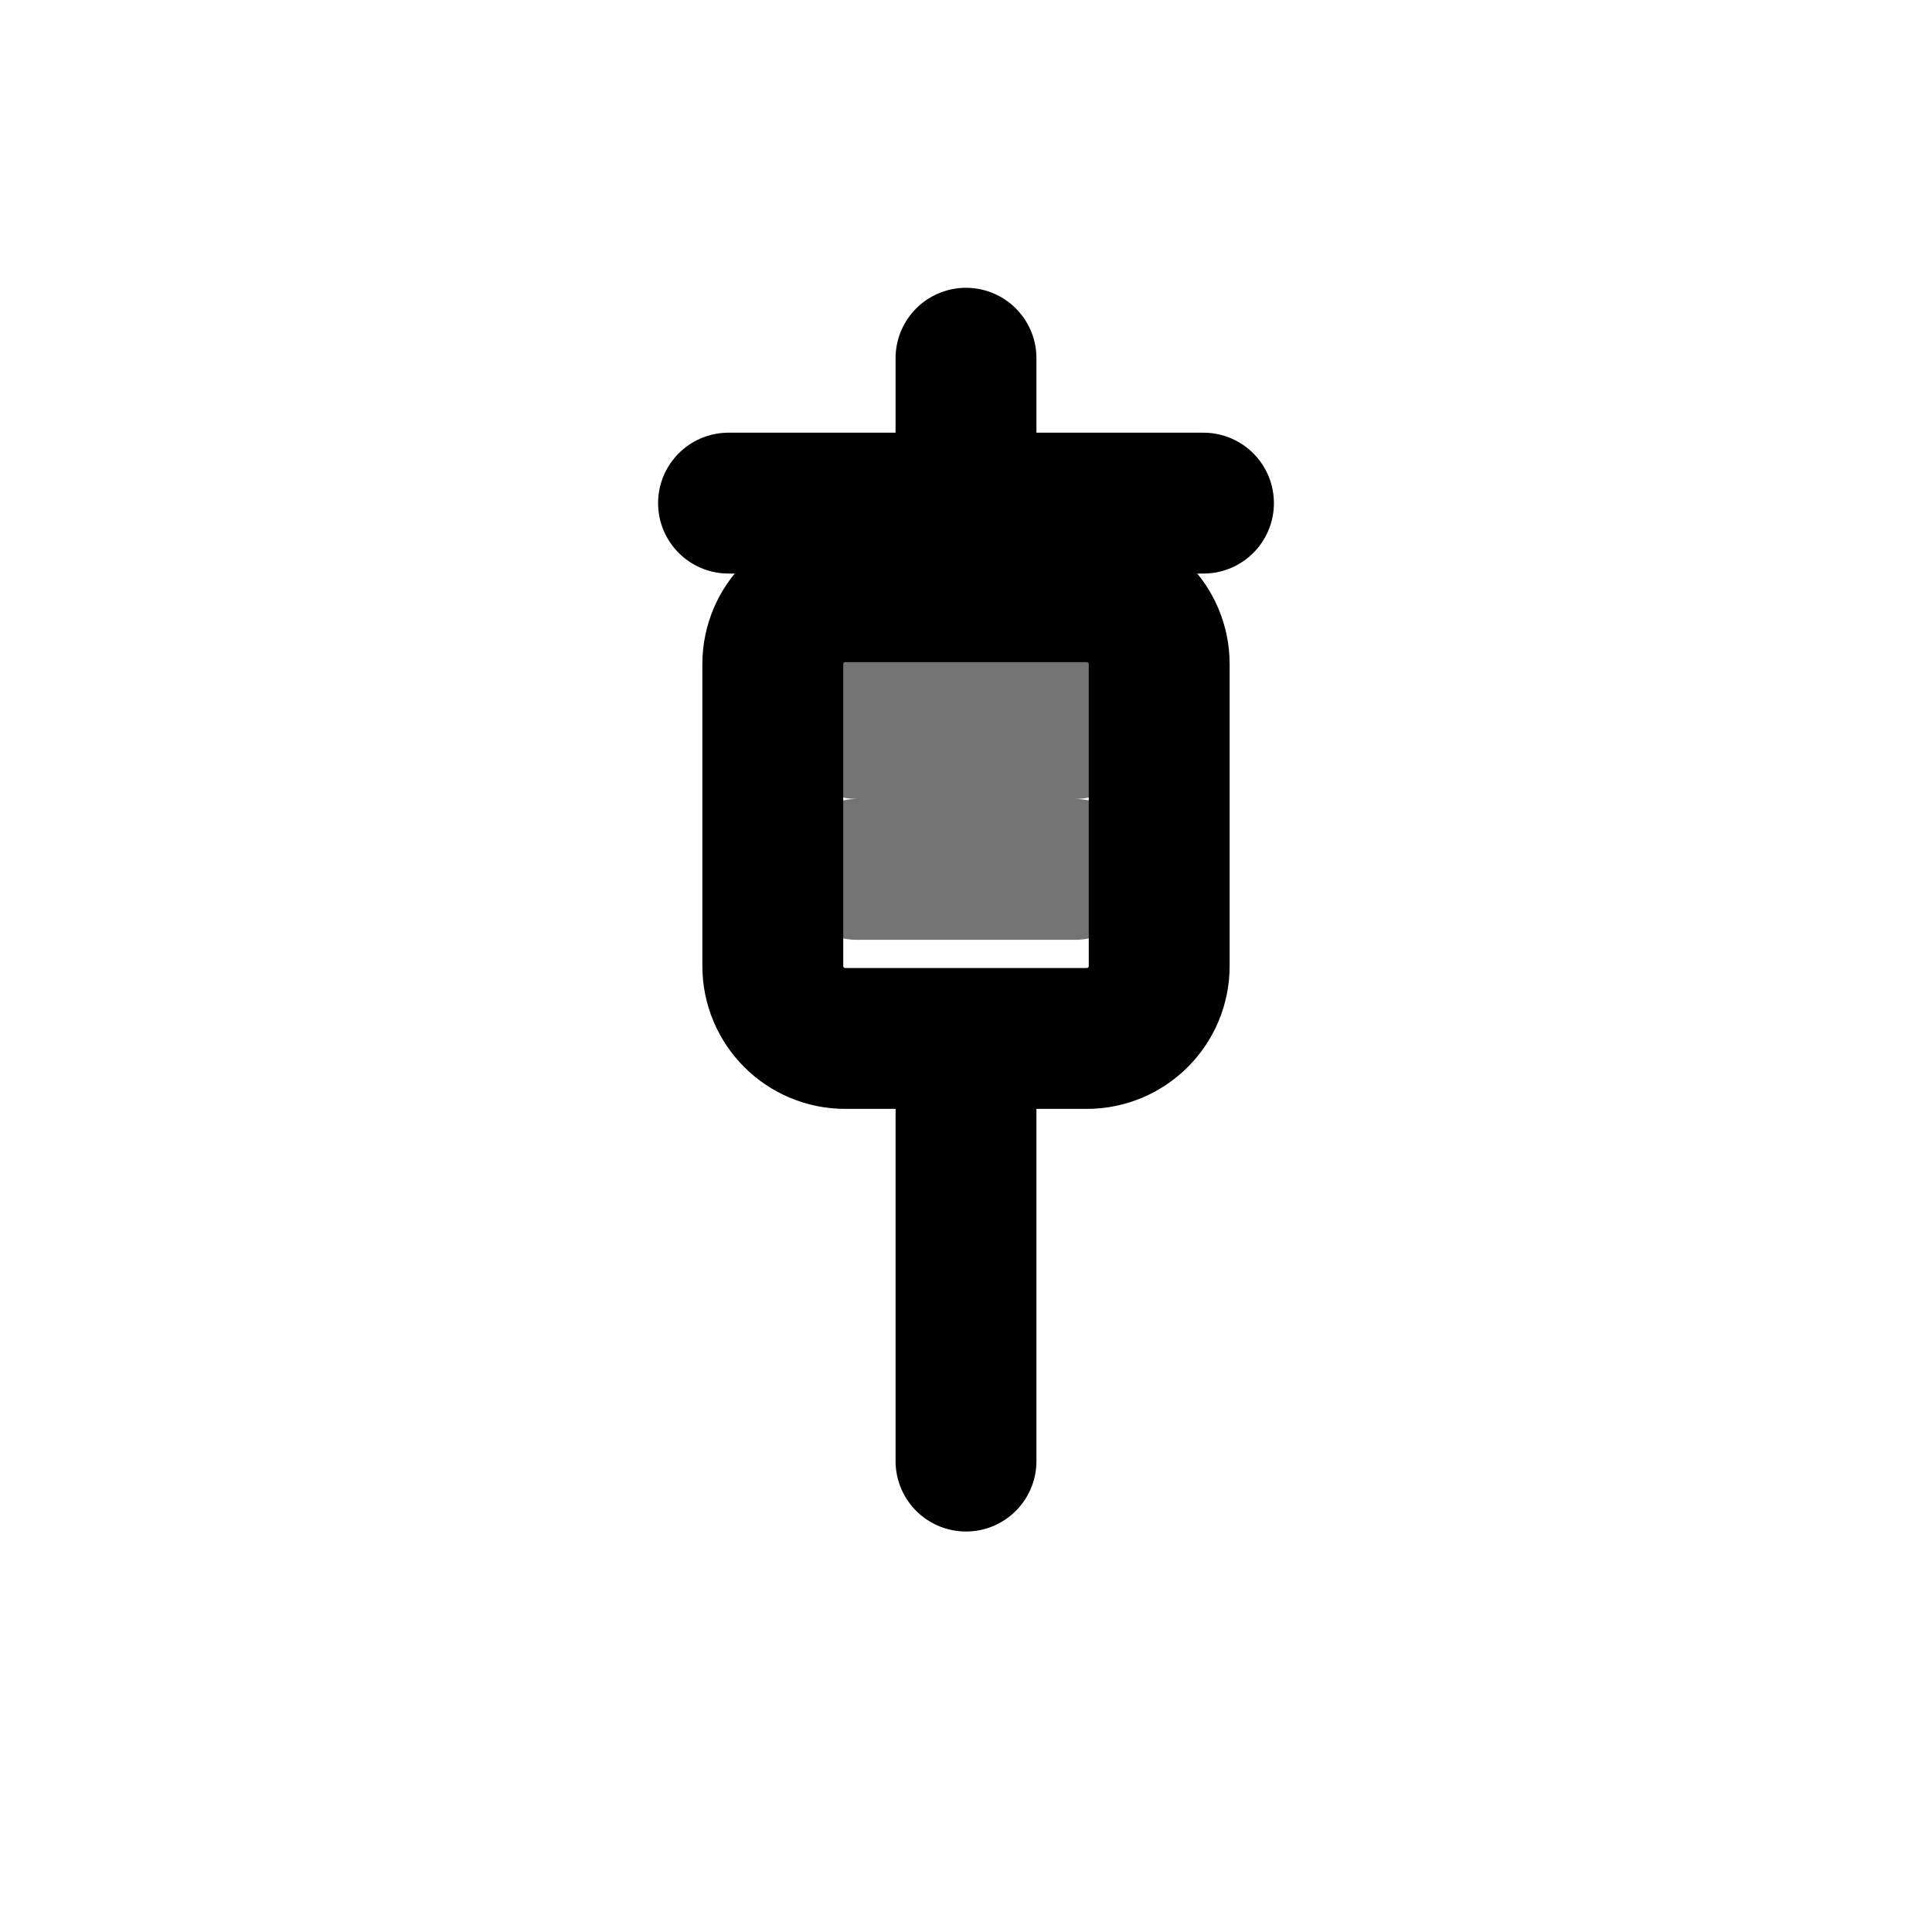
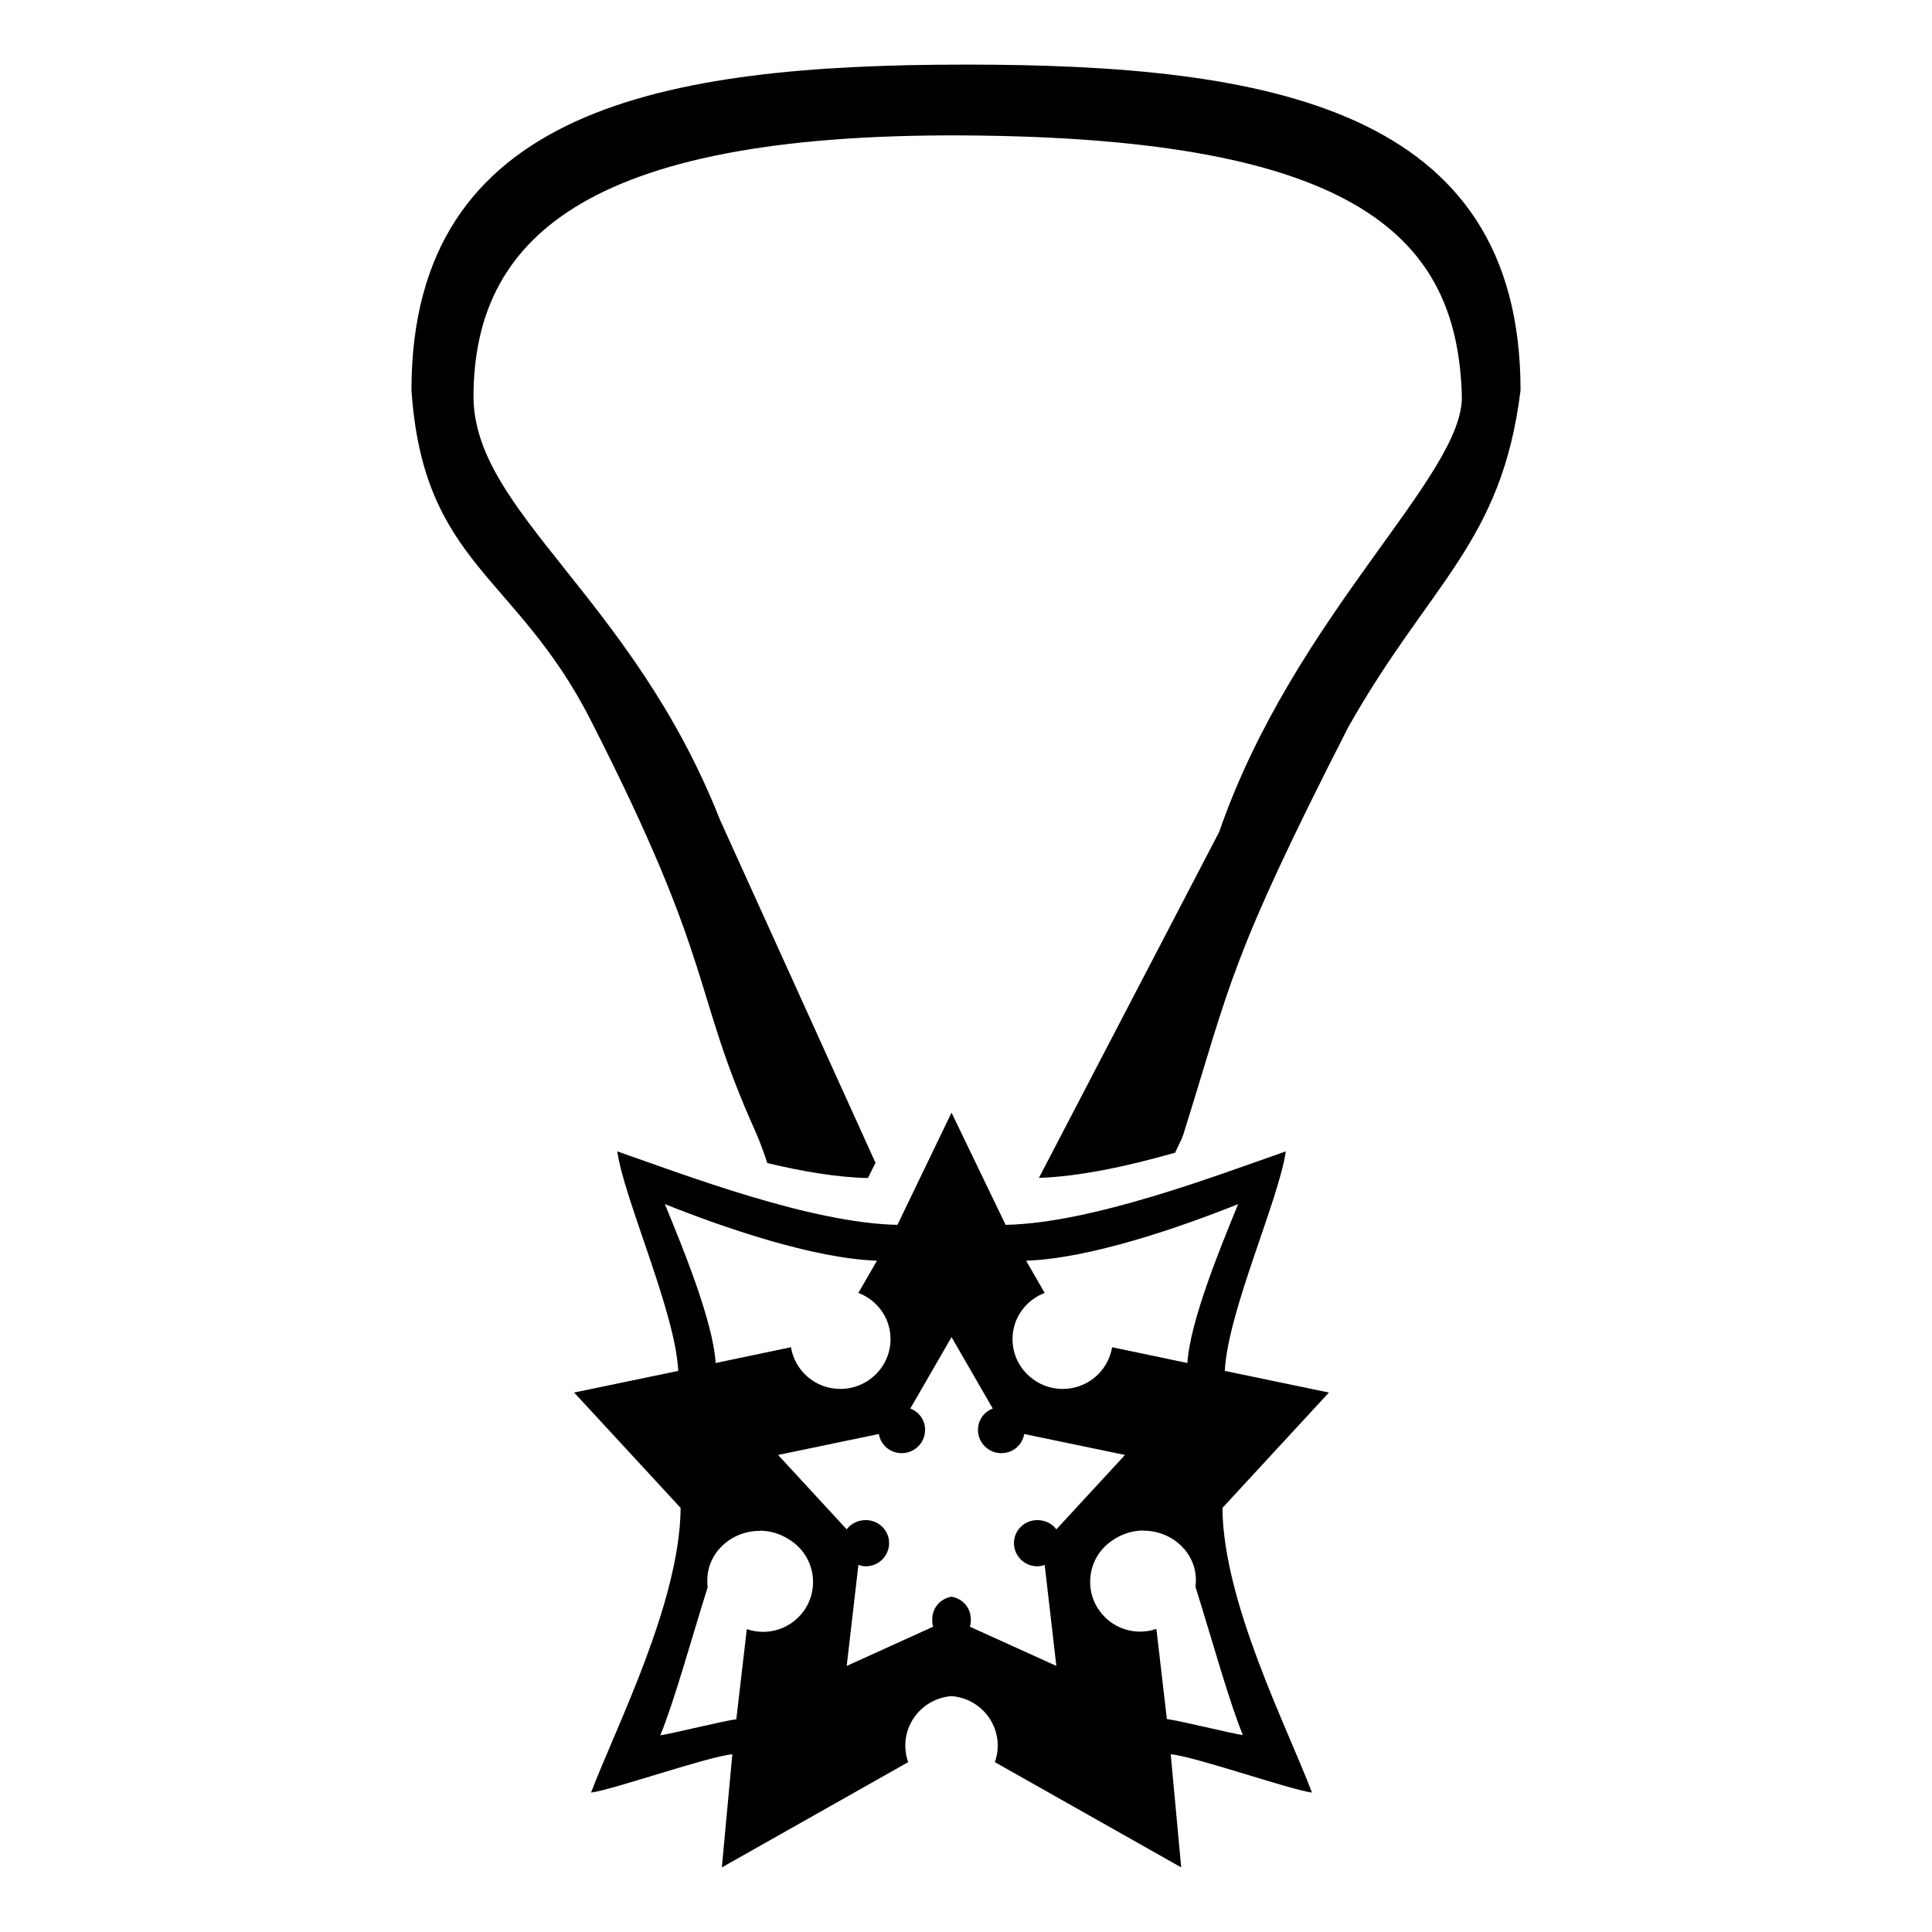
- <svg xmlns="http://www.w3.org/2000/svg" width="24" height="24" viewBox="0 0 24 24" fill="none">
-   <path d="M12 4.45v2.25" stroke="currentColor" stroke-width="1.75" stroke-linecap="round" stroke-linejoin="round" />
-   <path d="M9.05 6.25h5.9" stroke="currentColor" stroke-width="1.75" stroke-linecap="round" stroke-linejoin="round" />
-   <rect x="9.6" y="7.35" width="4.8" height="5.55" rx="0.9" stroke="currentColor" stroke-width="1.75" />
-   <path d="M10.65 9.05h2.7M10.65 10.8h2.7" stroke="currentColor" stroke-width="1.75" stroke-linecap="round" stroke-linejoin="round" opacity="0.55" />
-   <path d="M12 12.95v5.2" stroke="currentColor" stroke-width="1.75" stroke-linecap="round" stroke-linejoin="round" />
+ <svg xmlns="http://www.w3.org/2000/svg" viewBox="0 0 512 512">
+   <path fill="currentColor" d="M256 17.12c-80.055 0-146.96 11.46-146.96 86.294 3.176 46.31 27.865 48.73 47.546 87.525 33.323 65.317 26.562 70.923 43.5 108.67 1.202 2.678 2.27 5.576 3.26 8.61 9.382 2.25 18.562 3.807 26.664 3.973l2.008-4.035-41.237-90.95c-23.33-59.194-65.534-81.684-65.303-112.478.303-40.477 28.157-69.41 129.843-68.84 105.162.587 130.883 27.404 132.082 68.973.612 21.207-44.356 58.01-64.32 115.63l-47.756 91.66c10.88-.37 23.584-3.116 36.098-6.678.71-1.71 1.687-3.282 2.213-4.96 12.574-40.15 12.044-45.83 43.636-107.757 21.512-38.208 40.718-48.8 45.686-89.344 0-74.833-66.905-86.295-146.96-86.295zm-3.834 277.737L237.834 324.6c-23.02-.476-55.97-13.1-74.252-19.473 1.806 12.728 15.387 42.465 16.162 58.176l-27.592 5.732 28.225 30.58c-.227 25.06-17.045 57.838-23.74 75.438 5.747-.733 31.057-9.59 37.44-10.155L191.3 494.88l49.374-27.892c-.48-1.364-.76-2.83-.76-4.36 0-6.958 5.38-12.63 12.25-13.14 6.87.51 12.248 6.182 12.248 13.14 0 1.532-.282 2.996-.758 4.36l49.375 27.893-2.776-29.982c6.384.567 31.694 9.422 37.44 10.155-6.694-17.6-23.5-50.38-23.74-75.438l28.224-30.58-27.592-5.732c.776-15.71 14.36-45.448 16.164-58.176-18.283 6.375-51.23 19-74.252 19.473l-14.332-29.743zm-75.957 24.247c15.53 6.215 39.34 14.43 56.194 14.992l-4.925 8.54c4.984 1.897 8.522 6.618 8.522 12.245 0 7.295-5.98 13.2-13.322 13.2-6.6 0-12.032-4.79-13.07-11.05l-19.952 4.18c-.7-11.076-8.67-30.437-13.45-42.106zm151.913 0c-4.78 11.67-12.75 31.03-13.45 42.107l-19.95-4.18c-1.04 6.26-6.472 11.05-13.07 11.05-7.343 0-13.323-5.905-13.323-13.2 0-5.626 3.538-10.345 8.524-12.243l-4.924-8.54c16.854-.562 40.66-8.778 56.193-14.993zm-75.955 35.242l10.922 18.93c-2.318.885-3.916 3.058-3.916 5.675 0 3.394 2.773 6.152 6.19 6.152 3.07 0 5.577-2.166 6.06-5.077l26.71 5.555-18.187 19.71c-1.13-1.54-2.988-2.448-5.05-2.448-3.416 0-6.188 2.7-6.188 6.092 0 3.392 2.772 6.152 6.186 6.152.7 0 1.332-.142 1.958-.36l3.093 26.758-22.92-10.392c.227-.634.254-1.26.254-1.973 0-3.045-2.194-5.5-5.112-5.974-2.916.476-5.115 2.93-5.115 5.973 0 .713.02 1.335.254 1.972l-22.918 10.392 3.092-26.757c.626.198 1.26.36 1.956.36 3.415 0 6.187-2.76 6.187-6.153s-2.77-6.092-6.188-6.092c-2.063 0-3.92.912-5.05 2.45l-18.184-19.712 26.707-5.555c.48 2.912 2.993 5.077 6.063 5.077 3.415 0 6.187-2.76 6.187-6.15 0-2.62-1.596-4.792-3.914-5.675l10.922-18.93zm50.93 51.252l-.04.05c4.358 0 8.262 1.917 10.796 4.9l.085-.087c.02.086.055.144.083.257 1.818 2.213 2.905 4.983 2.905 8.002 0 .616-.057 1.2-.114 1.792 4.52 14.428 8.95 30.55 12.565 39.3-2.733-.348-17.238-3.936-20.142-4.242l-2.78-23.89c-1.344.453-2.793.718-4.292.718-7.343 0-13.26-5.904-13.26-13.2 0-4.79 2.542-8.975 6.377-11.288.022-.022.113-.02.113-.084.114-.113.298-.142.442-.256.37-.226.744-.412 1.135-.6 1.854-.87 3.912-1.372 6.125-1.372zm-101.823.05c2.214 0 4.27.5 6.125 1.375.394.17.767.38 1.135.598.142.114.303.144.442.257.022.022.113.02.113.084 3.834 2.314 6.377 6.498 6.377 11.29 0 7.295-5.916 13.2-13.258 13.2-1.5 0-2.95-.254-4.296-.716l-2.78 23.89c-2.903.304-17.41 3.893-20.14 4.24 3.615-8.75 8.046-24.87 12.565-39.3-.115-.59-.115-1.173-.115-1.79 0-3.02 1.09-5.79 2.905-8.004.02-.085.055-.143.084-.256l.086.086c2.533-2.982 6.438-4.9 10.796-4.9l-.04-.052z" />
</svg>
